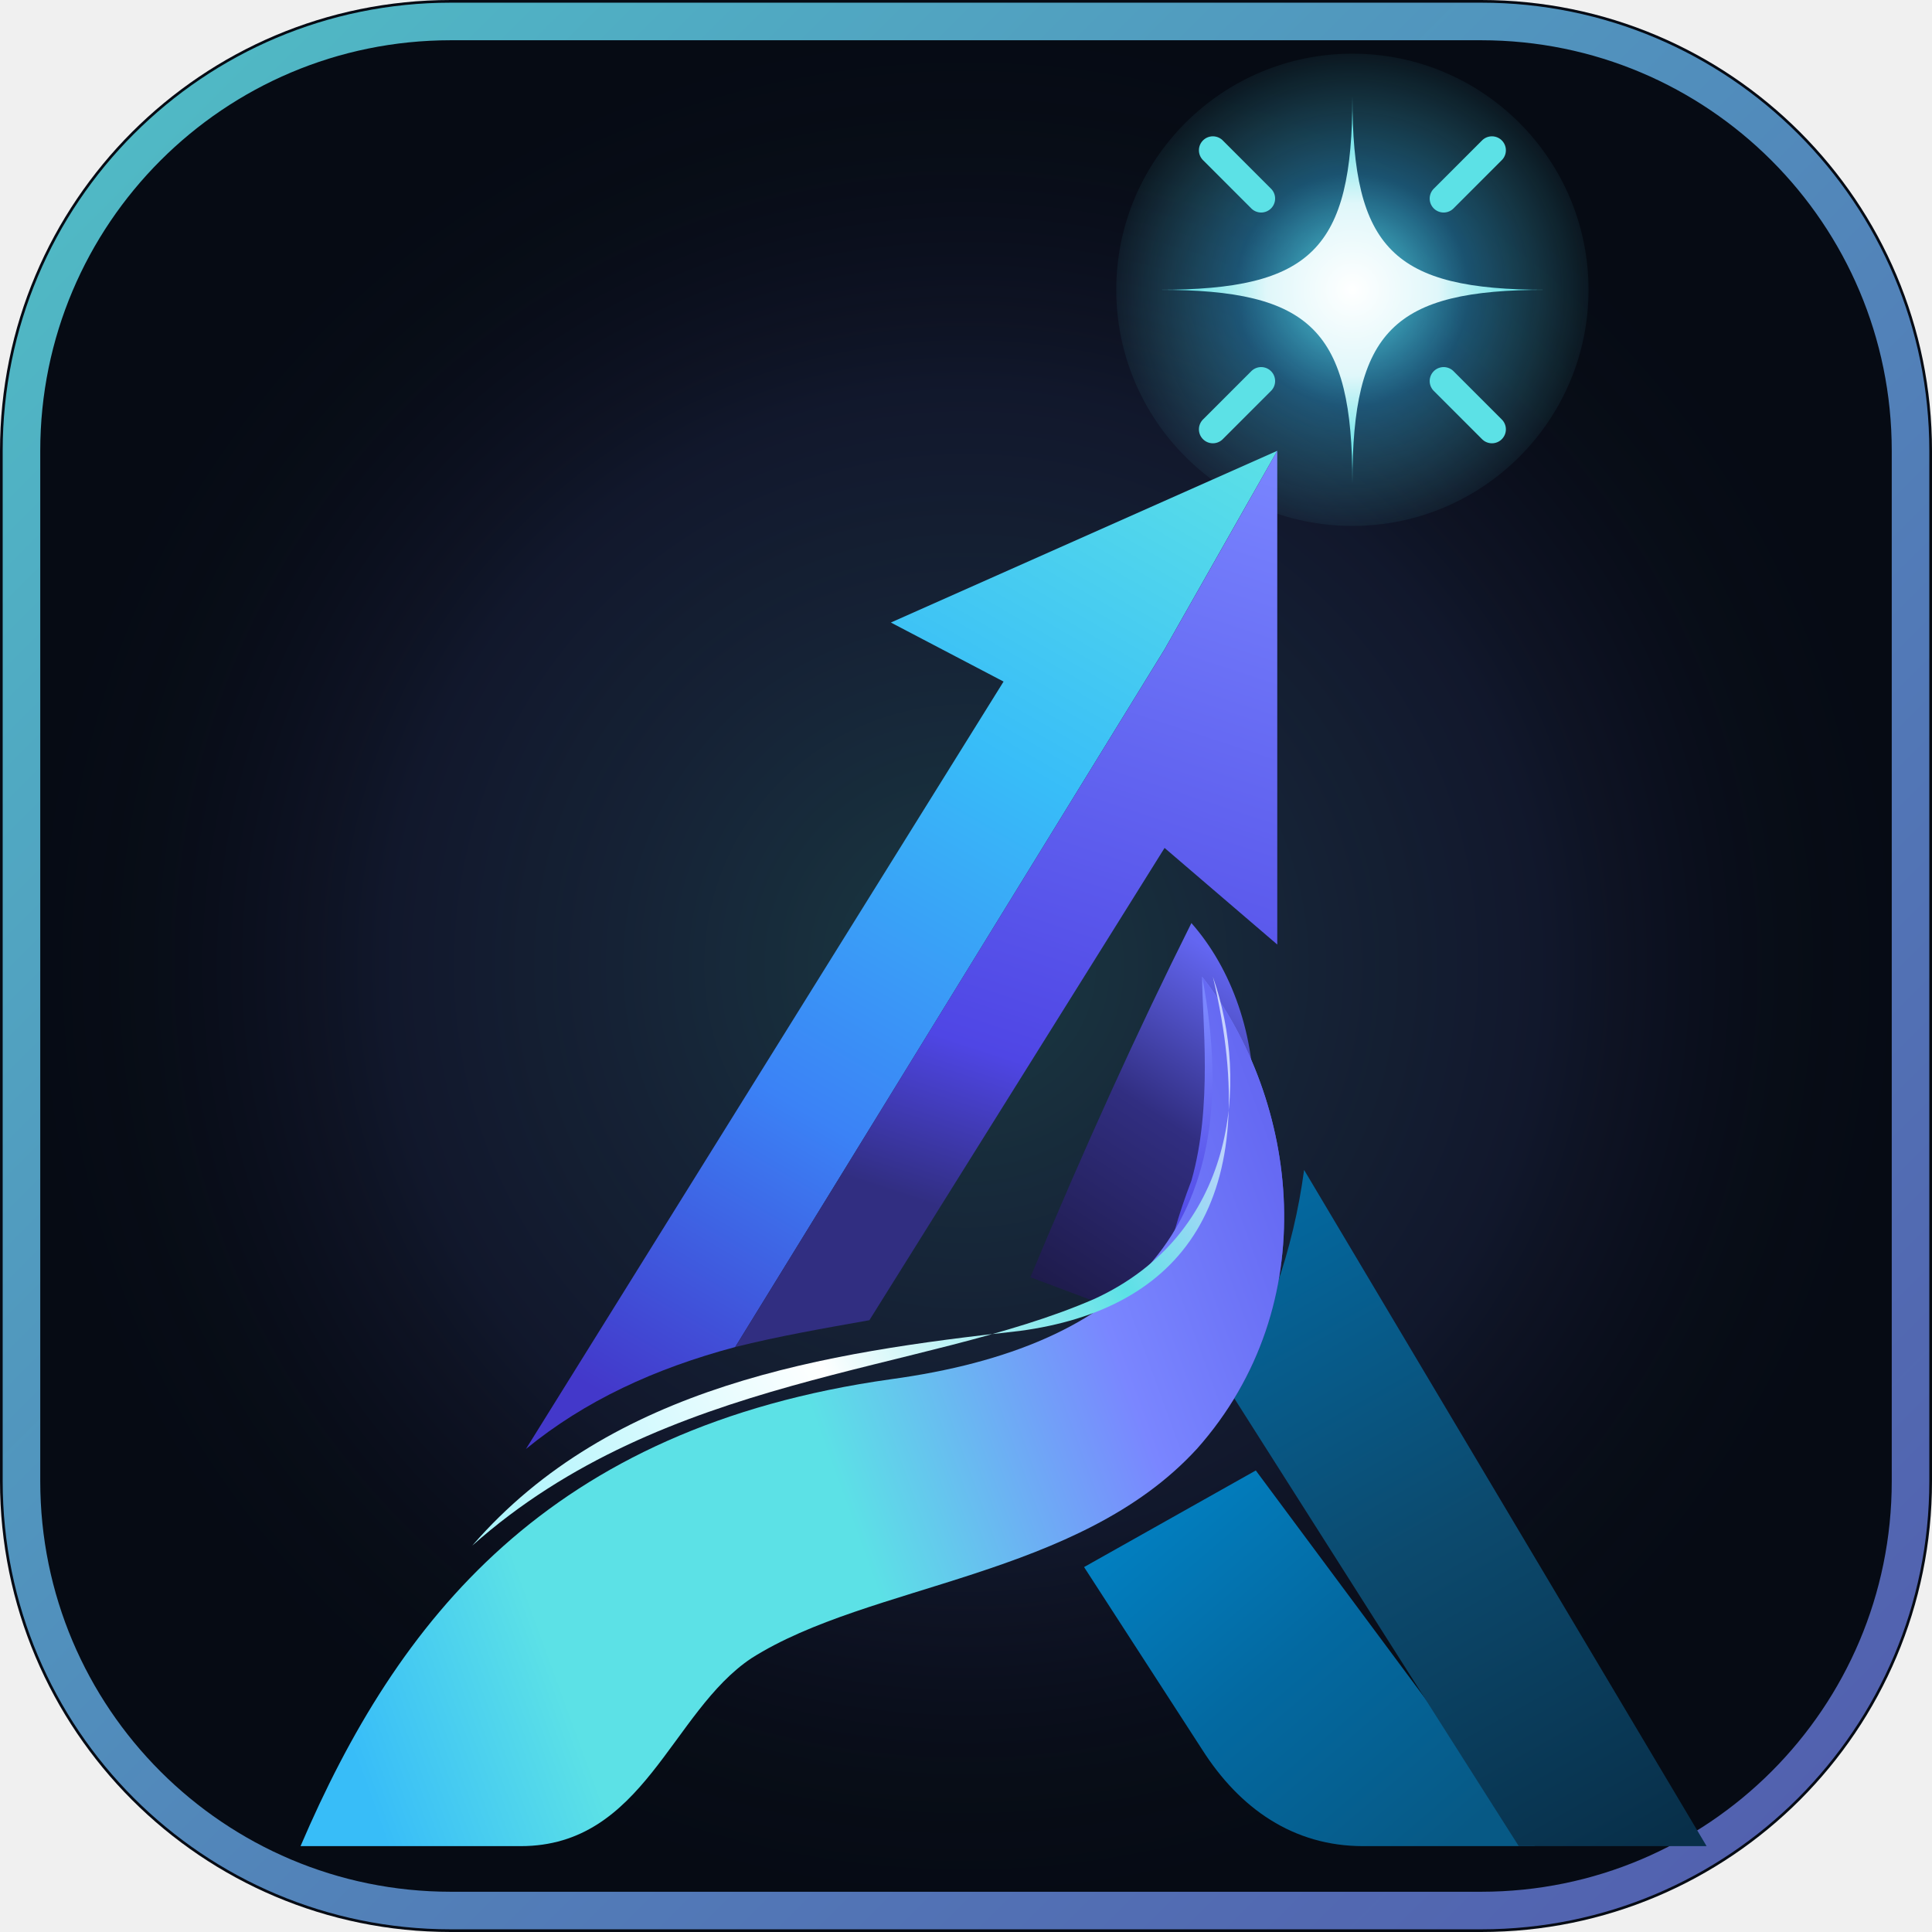
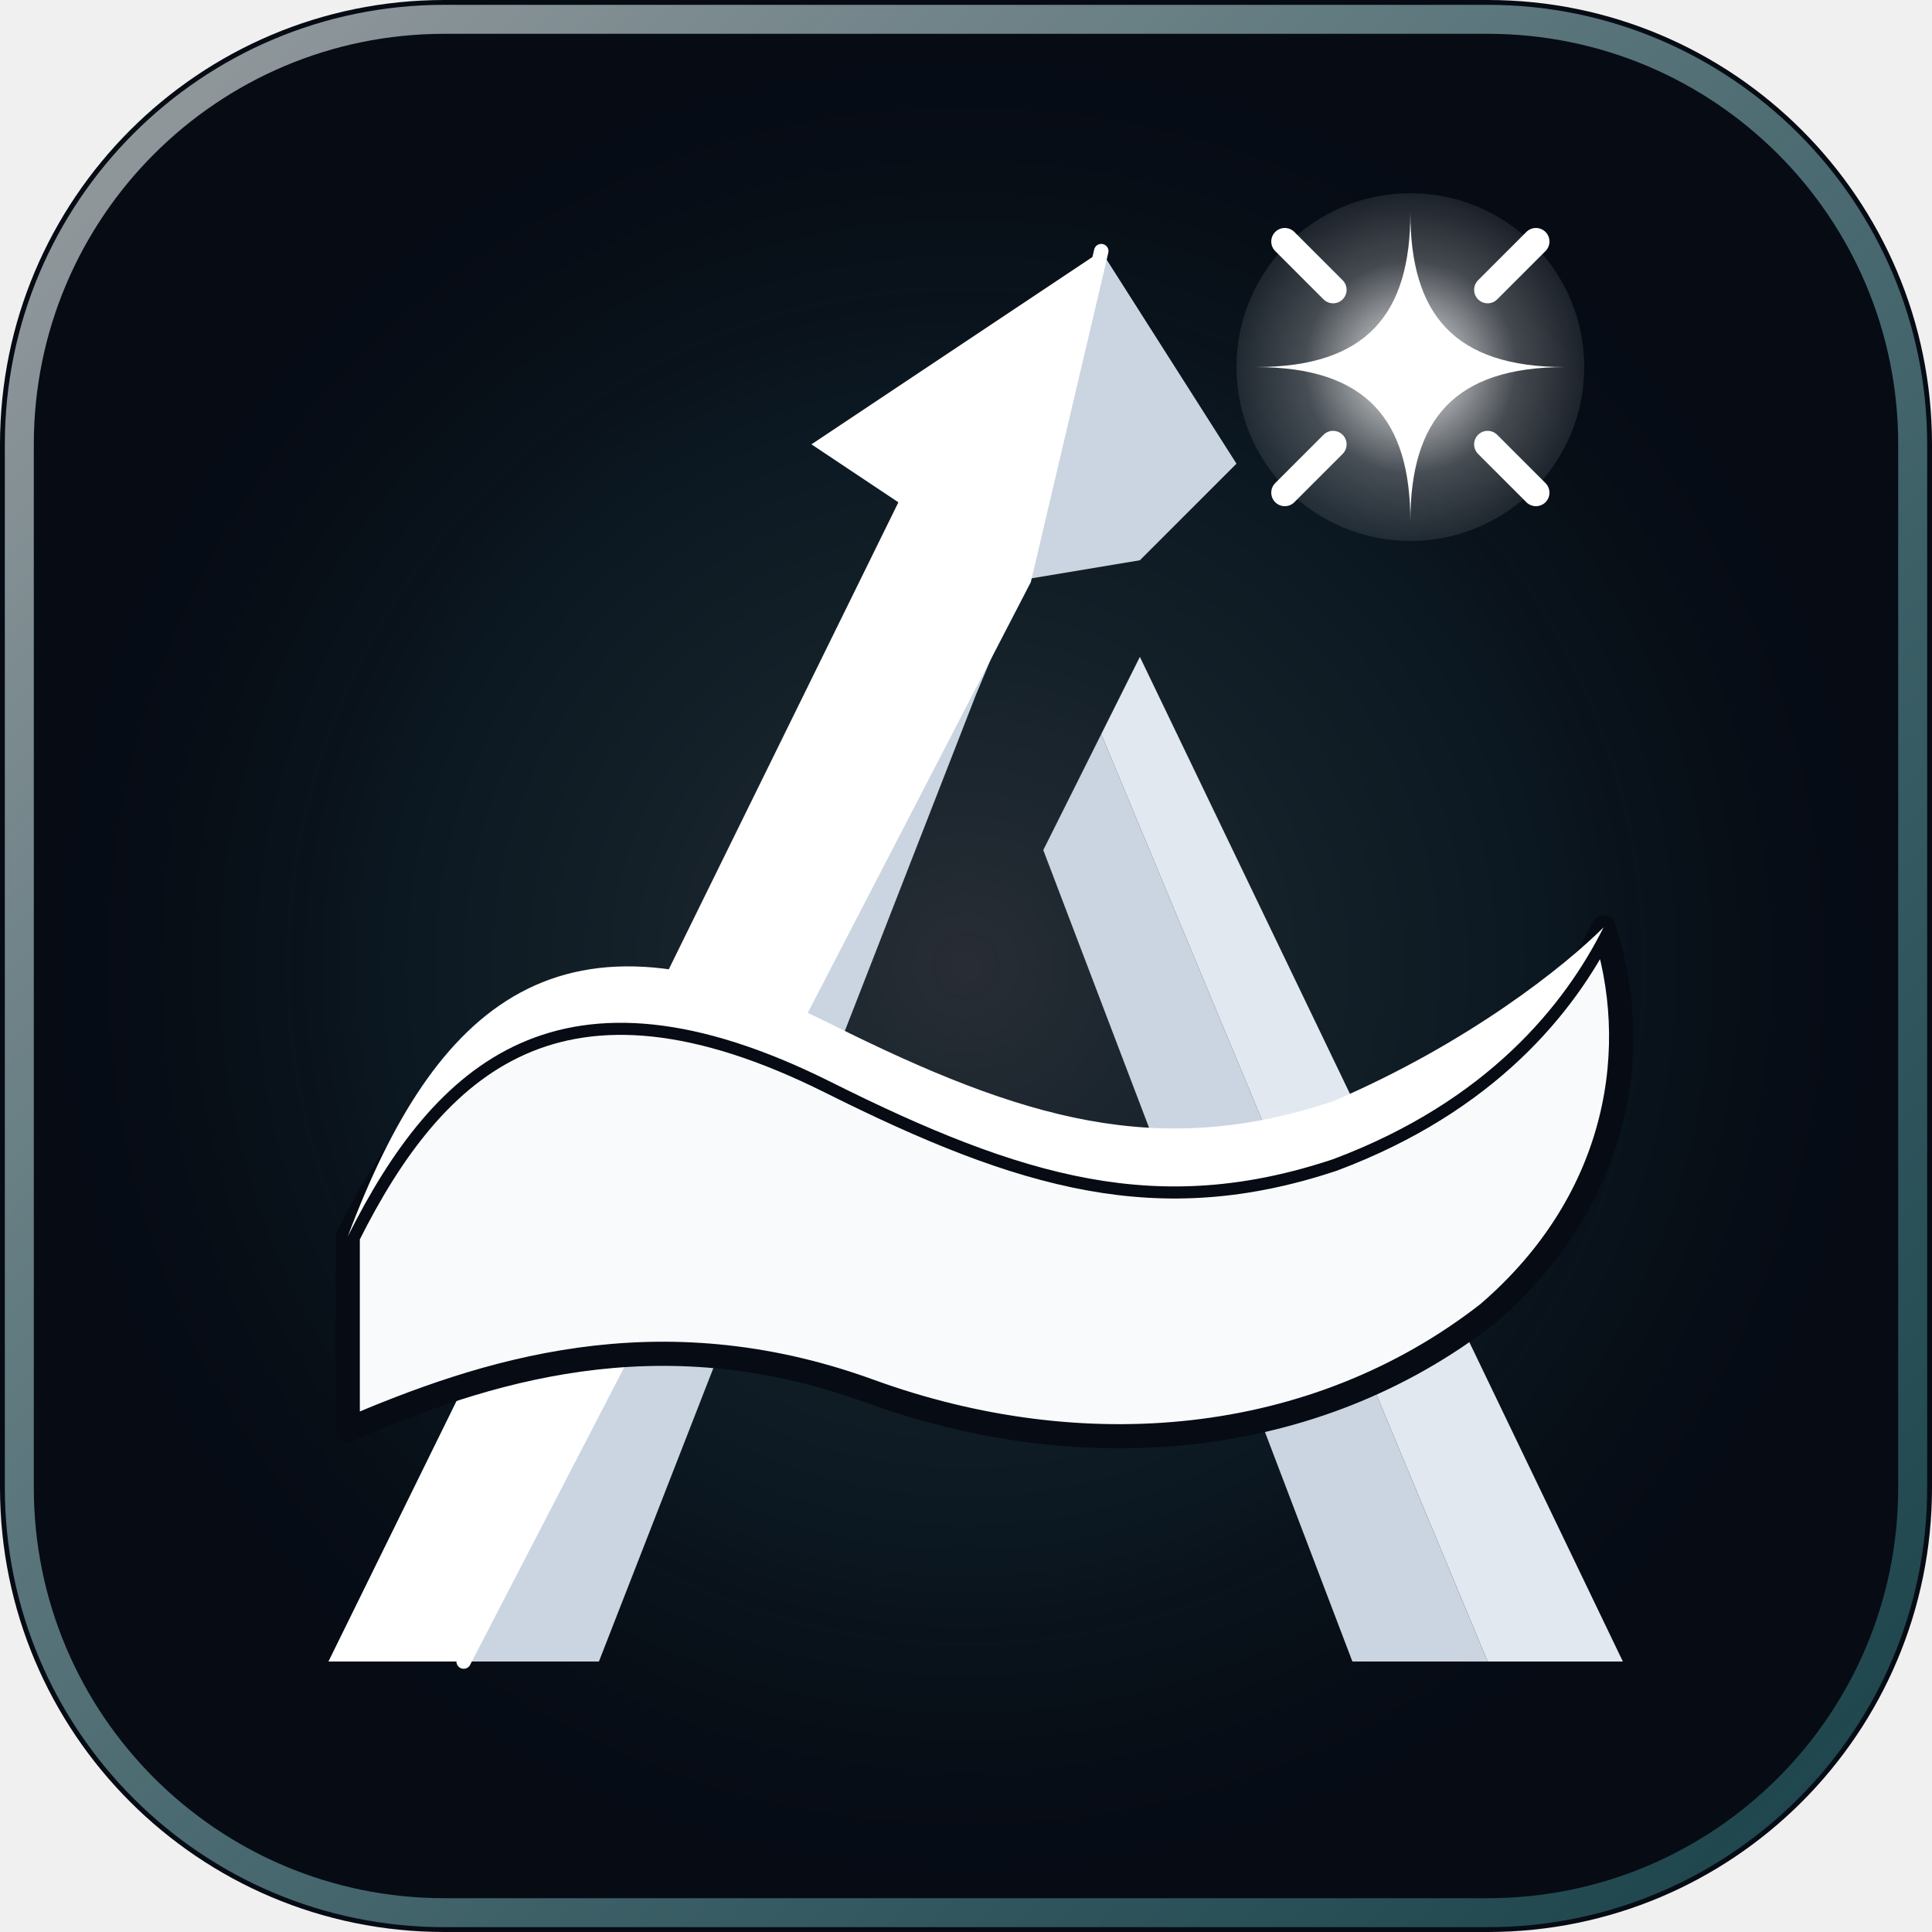
- <svg xmlns="http://www.w3.org/2000/svg" viewBox="0 0 180 180" fill="none">
+ <svg xmlns="http://www.w3.org/2000/svg" viewBox="0 0 200 200" fill="none">
  <defs>
-     <radialGradient id="favBgGlow" cx="90" cy="90" r="90" gradientUnits="userSpaceOnUse">
-       <stop offset="0%" stop-color="#5CE1E6" stop-opacity="0.22" />
-       <stop offset="60%" stop-color="#7A86FF" stop-opacity="0.10" />
+     <radialGradient id="favBgGlow" cx="100" cy="100" r="100" gradientUnits="userSpaceOnUse">
+       <stop offset="0%" stop-color="#FFFFFF" stop-opacity="0.14" />
+       <stop offset="60%" stop-color="#5CE1E6" stop-opacity="0.06" />
      <stop offset="100%" stop-color="#060B14" stop-opacity="0" />
    </radialGradient>
-     <linearGradient id="favBorder" x1="0" y1="0" x2="180" y2="180" gradientUnits="userSpaceOnUse">
-       <stop offset="0%" stop-color="#5CE1E6" stop-opacity="0.85" />
-       <stop offset="100%" stop-color="#7A86FF" stop-opacity="0.65" />
+     <linearGradient id="favBorder" x1="0" y1="0" x2="200" y2="200" gradientUnits="userSpaceOnUse">
+       <stop offset="0%" stop-color="#FFFFFF" stop-opacity="0.6" />
+       <stop offset="100%" stop-color="#5CE1E6" stop-opacity="0.25" />
    </linearGradient>
-     <radialGradient id="favStarGlow" cx="126" cy="27" r="24" gradientUnits="userSpaceOnUse">
-       <stop offset="0%" stop-color="#5CE1E6" stop-opacity="0.95" />
-       <stop offset="45%" stop-color="#38BDF8" stop-opacity="0.4" />
-       <stop offset="100%" stop-color="#5CE1E6" stop-opacity="0" />
+     <radialGradient id="favStarGlow" cx="146" cy="38" r="22" gradientUnits="userSpaceOnUse">
+       <stop offset="0%" stop-color="#FFFFFF" stop-opacity="0.95" />
+       <stop offset="50%" stop-color="#FFFFFF" stop-opacity="0.25" />
+       <stop offset="100%" stop-color="#FFFFFF" stop-opacity="0" />
    </radialGradient>
-     <radialGradient id="favStarFill" cx="126" cy="27" r="16" gradientUnits="userSpaceOnUse">
-       <stop offset="0%" stop-color="#FFFFFF" />
-       <stop offset="50%" stop-color="#E0F7FA" />
-       <stop offset="100%" stop-color="#5CE1E6" />
-     </radialGradient>
-     <linearGradient id="favArrowLeft" x1="65" y1="135" x2="119" y2="42" gradientUnits="userSpaceOnUse">
-       <stop offset="0%" stop-color="#4338CA" />
-       <stop offset="30%" stop-color="#3B82F6" />
-       <stop offset="65%" stop-color="#38BDF8" />
-       <stop offset="100%" stop-color="#5CE1E6" />
-     </linearGradient>
-     <linearGradient id="favArrowRight" x1="119" y1="42" x2="95" y2="115" gradientUnits="userSpaceOnUse">
-       <stop offset="0%" stop-color="#7A86FF" />
-       <stop offset="40%" stop-color="#6366F1" />
-       <stop offset="80%" stop-color="#4F46E5" />
-       <stop offset="100%" stop-color="#312E81" />
-     </linearGradient>
-     <linearGradient id="favRightLegInner" x1="105" y1="137" x2="135" y2="172" gradientUnits="userSpaceOnUse">
-       <stop offset="0%" stop-color="#0284C7" />
-       <stop offset="50%" stop-color="#0369A1" />
-       <stop offset="100%" stop-color="#075985" />
-     </linearGradient>
-     <linearGradient id="favRightLegOuter" x1="120" y1="110" x2="155" y2="172" gradientUnits="userSpaceOnUse">
-       <stop offset="0%" stop-color="#0369A1" />
-       <stop offset="50%" stop-color="#0C4A6E" />
-       <stop offset="100%" stop-color="#082F49" />
-     </linearGradient>
-     <linearGradient id="favRibbonBody" x1="28" y1="150" x2="124" y2="115" gradientUnits="userSpaceOnUse">
-       <stop offset="0%" stop-color="#38BDF8" />
-       <stop offset="20%" stop-color="#5CE1E6" />
-       <stop offset="50%" stop-color="#5CE1E6" />
-       <stop offset="78%" stop-color="#7A86FF" />
-       <stop offset="100%" stop-color="#6366F1" />
-     </linearGradient>
-     <linearGradient id="favRibbonHighlight" x1="44" y1="144" x2="115" y2="105" gradientUnits="userSpaceOnUse">
-       <stop offset="0%" stop-color="#A5F3FC" />
-       <stop offset="45%" stop-color="#FFFFFF" />
-       <stop offset="80%" stop-color="#5CE1E6" />
-       <stop offset="100%" stop-color="#C7D2FE" />
-     </linearGradient>
-     <linearGradient id="favRibbonUnderside" x1="110" y1="95" x2="125" y2="135" gradientUnits="userSpaceOnUse">
-       <stop offset="0%" stop-color="#7A86FF" />
-       <stop offset="45%" stop-color="#4F46E5" />
-       <stop offset="100%" stop-color="#1E1B4B" />
-     </linearGradient>
-     <linearGradient id="favRibbonCurl" x1="96" y1="119" x2="115" y2="90" gradientUnits="userSpaceOnUse">
-       <stop offset="0%" stop-color="#1E1B4B" />
-       <stop offset="55%" stop-color="#312E81" />
-       <stop offset="100%" stop-color="#6366F1" />
-     </linearGradient>
  </defs>
-   <rect width="180" height="180" rx="42" fill="#060B14" />
-   <rect width="180" height="180" rx="42" fill="url(#favBgGlow)" />
-   <rect x="2" y="2" width="176" height="176" rx="40" stroke="url(#favBorder)" stroke-width="3.5" />
-   <circle cx="126" cy="27" r="22" fill="url(#favStarGlow)" />
-   <path d="M126 9C126 23.2 129.8 27 144 27C129.8 27 126 30.8 126 45C126 30.8 122.2 27 108 27C122.2 27 126 23.2 126 9Z" fill="url(#favStarFill)" />
-   <line x1="113" y1="14" x2="117.5" y2="18.5" stroke="#5CE1E6" stroke-width="2.6" stroke-linecap="round" />
-   <line x1="139" y1="14" x2="134.5" y2="18.5" stroke="#5CE1E6" stroke-width="2.6" stroke-linecap="round" />
-   <line x1="139" y1="40" x2="134.5" y2="35.5" stroke="#5CE1E6" stroke-width="2.6" stroke-linecap="round" />
-   <line x1="113" y1="40" x2="117.5" y2="35.5" stroke="#5CE1E6" stroke-width="2.6" stroke-linecap="round" />
-   <path d="M101 146L117 137L143 172L127 172C120.5 172 115.5 168.5 112 163L101 146Z" fill="url(#favRightLegInner)" />
-   <path d="M121.5 109L159 172L141.5 172L114.5 129.5C118 123.5 120.5 116.5 121.5 109Z" fill="url(#favRightLegOuter)" />
-   <path d="M119 42L83 58L93.5 63.5L49 135C54.5 130.5 61 127.5 68.5 125.5L108.5 60.5L119 42Z" fill="url(#favArrowLeft)" />
-   <path d="M119 42L119 88L108.5 79L81 123C76.5 123.8 72.5 124.5 68.5 125.5L108.5 60.5L119 42Z" fill="url(#favArrowRight)" />
-   <path d="M96 119C101 107 106 96 111 86C118.5 94.5 120 111 108 123.5C104 122 100 120.5 96 119Z" fill="url(#favRibbonCurl)" />
-   <path d="M112 91C121 102.5 123.5 121.5 111.5 135C108 131 106 123 111 110C113 103 112 95 112 91Z" fill="url(#favRibbonUnderside)" />
-   <path d="M28 172C37 151 51 133 83 128.5C105 125.5 116.5 114.5 112 91C121 102.5 123.5 121.5 111.5 135C100.5 147 81 147.5 70 154.5C62.5 159.5 60 172 48.5 172H28Z" fill="url(#favRibbonBody)" />
-   <path d="M44 144C57 129 77 126 95 124C110 122 118 112 113 91C116.5 101 115 115 102 121C86 128 62 128 44 144Z" fill="url(#favRibbonHighlight)" />
+   <rect width="200" height="200" rx="46" fill="#060B14" />
+   <rect width="200" height="200" rx="46" fill="url(#favBgGlow)" />
+   <rect x="2" y="2" width="196" height="196" rx="44" stroke="url(#favBorder)" stroke-width="3" />
+   <circle cx="146" cy="38" r="18" fill="url(#favStarGlow)" />
+   <path d="M146 22 C146 32.5 150.5 38 162 38 C150.5 38 146 43.5 146 54 C146 43.5 141.5 38 130 38 C141.5 38 146 32.5 146 22 Z" fill="#FFFFFF" />
+   <line x1="133" y1="25" x2="138" y2="30" stroke="#FFFFFF" stroke-width="2.8" stroke-linecap="round" />
+   <line x1="159" y1="25" x2="154" y2="30" stroke="#FFFFFF" stroke-width="2.8" stroke-linecap="round" />
+   <line x1="159" y1="51" x2="154" y2="46" stroke="#FFFFFF" stroke-width="2.8" stroke-linecap="round" />
+   <line x1="133" y1="51" x2="138" y2="46" stroke="#FFFFFF" stroke-width="2.8" stroke-linecap="round" />
+   <path d="M118 68 L114 76 L154 172 L140 172 L108 88 Z" fill="#CBD5E1" />
+   <path d="M118 68 L168 172 L154 172 L114 76 Z" fill="#E2E8F0" />
+   <path d="M114 26 L84 46 L93 52 L34 172 L48 172 L106 60 Z" fill="#FFFFFF" />
+   <path d="M114 26 L106 60 L118 58 L128 48 Z" fill="#CBD5E1" />
+   <path d="M106 60 L48 172 L62 172 L101 72 Z" fill="#CBD5E1" />
+   <path d="M114 26 L106 60 L48 172" stroke="#FFFFFF" stroke-width="1.5" stroke-linecap="round" />
+   <path d="M36 128 C45 110 58 98 86 112 C106 122 120 126 138 120 C154 114 162 104 166 96 C170 108 168 124 154 136 C136 150 112 152 90 144 C68 136 50 142 36 148 Z" fill="#F8FAFC" stroke="#060B14" stroke-width="2.5" stroke-linejoin="round" />
+   <path d="M36 128 C45 110 58 98 86 112 C106 122 120 126 138 120 C154 114 162 104 166 96 C162 100 152 108 138 114 C120 120 106 116 86 106 C58 92 45 104 36 128 Z" fill="#FFFFFF" />
</svg>
